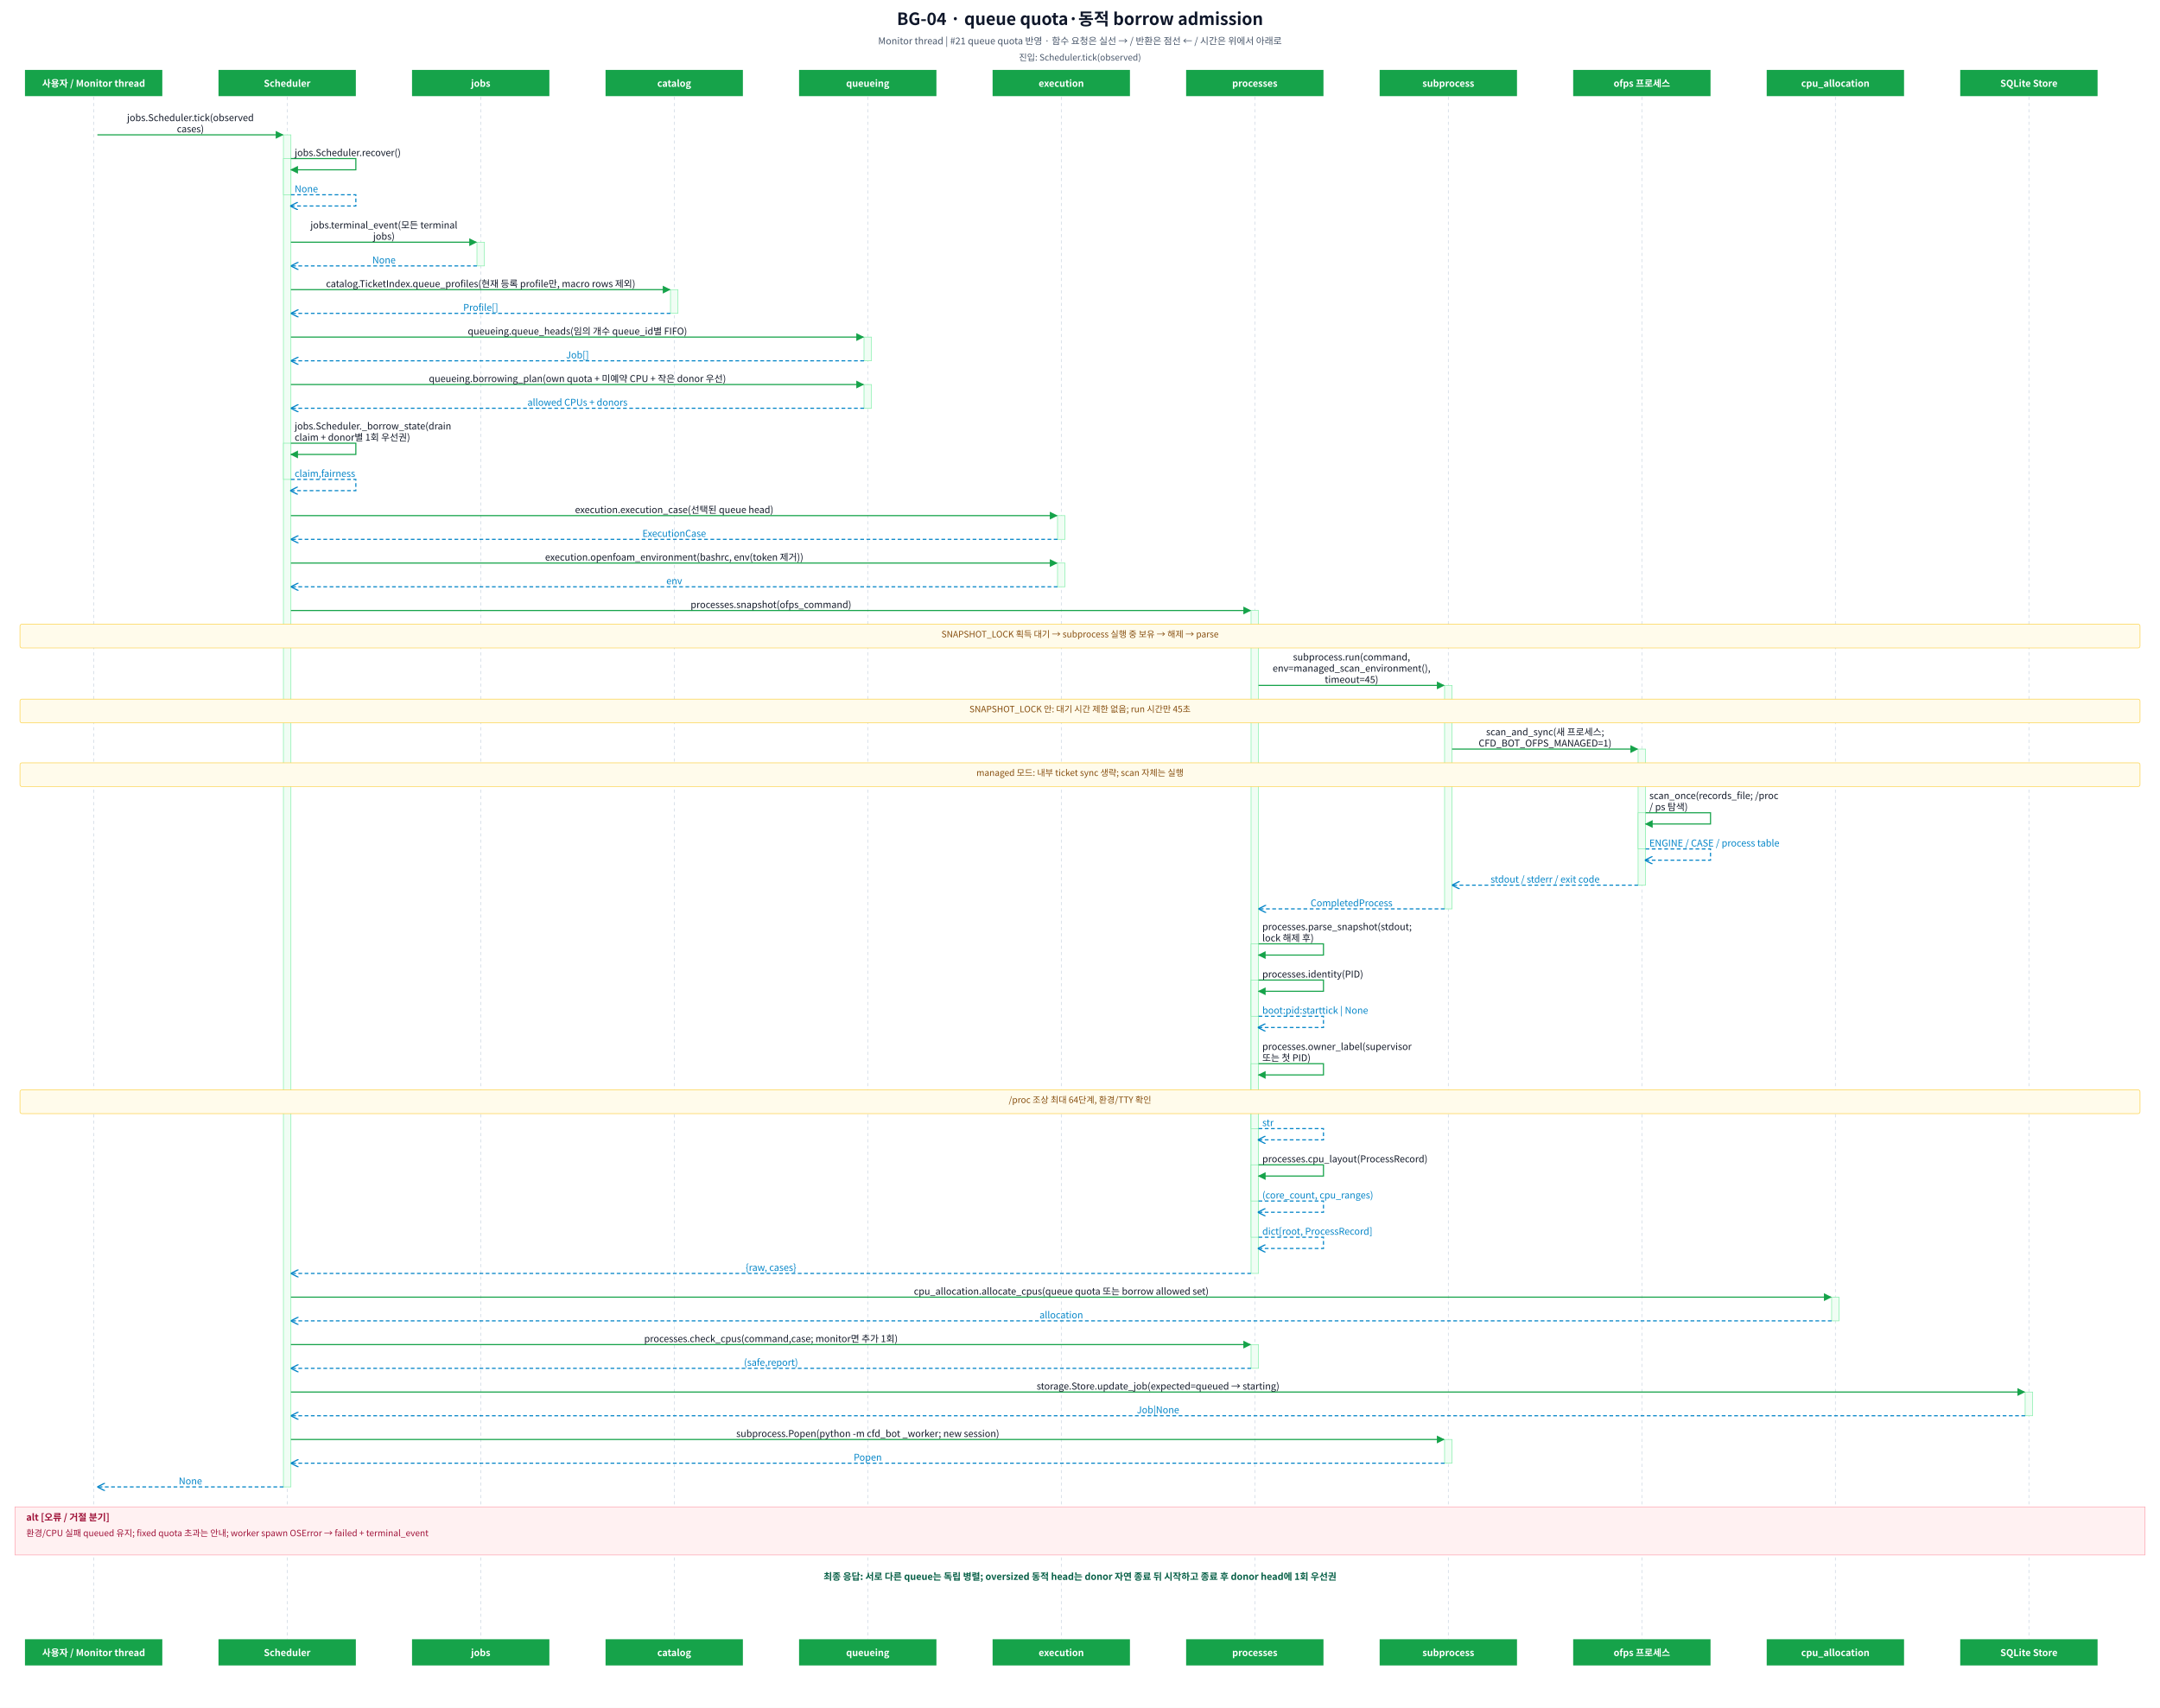
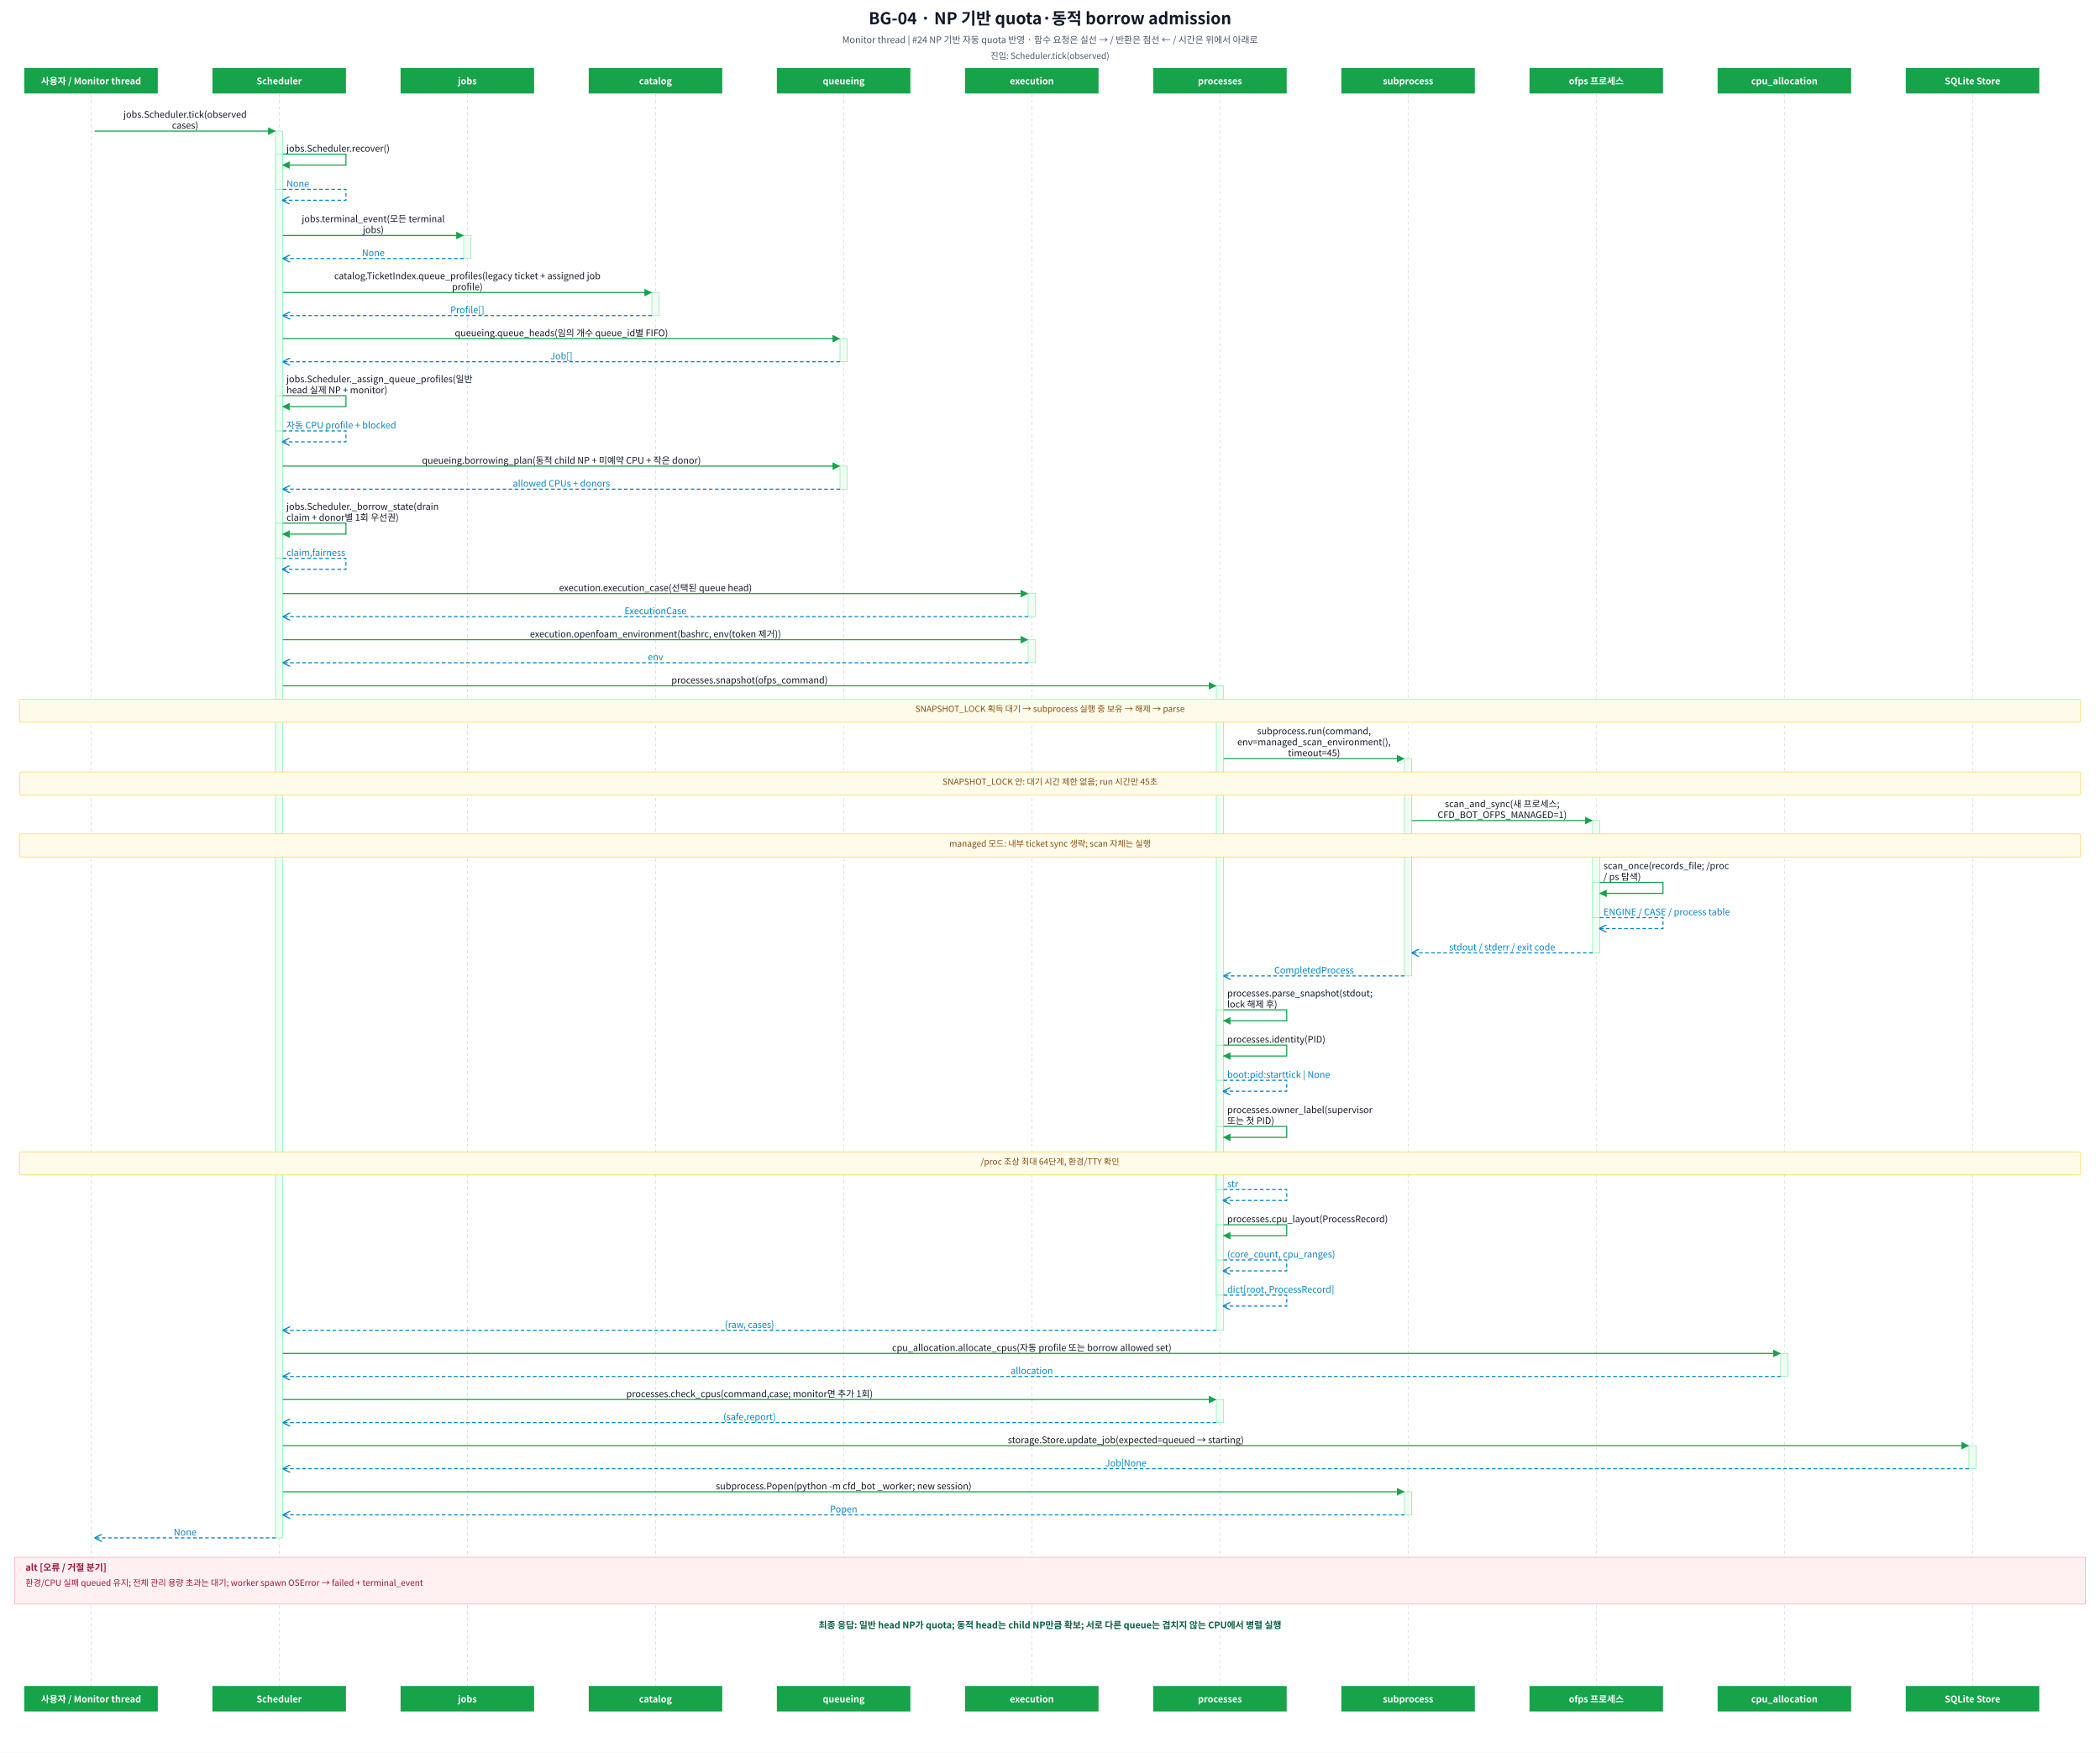
- <svg xmlns="http://www.w3.org/2000/svg" width="3460" height="2736" viewBox="0 0 3460 2736" role="img" aria-label="queue quota·동적 borrow admission">
+ <svg xmlns="http://www.w3.org/2000/svg" width="3460" height="2888" viewBox="0 0 3460 2888" role="img" aria-label="NP 기반 quota·동적 borrow admission">
  <defs>
    <marker id="req" viewBox="0 0 10 10" refX="9" refY="5" markerWidth="7" markerHeight="7" orient="auto-start-reverse">
      <path d="M0 0 L10 5 L0 10 z" fill="#16a34a" />
    </marker>
    <marker id="ret" viewBox="0 0 10 10" refX="9" refY="5" markerWidth="7" markerHeight="7" orient="auto-start-reverse">
      <path d="M0 0 L10 5 L0 10" fill="none" stroke="#0284c7" stroke-width="1.5" />
    </marker>
  </defs>
  <rect width="100%" height="100%" fill="white" />
  <g font-family="Noto Sans CJK KR, sans-serif">
-     <text x="1730.0" y="40" text-anchor="middle" font-size="27" fill="#0f172a" font-weight="700">BG-04 · queue quota·동적 borrow admission</text>
-     <text x="1730.0" y="71" text-anchor="middle" font-size="15" fill="#475569">Monitor thread | #21 queue quota 반영 · 함수 요청은 실선 → / 반환은 점선 ← / 시간은 위에서 아래로</text>
+     <text x="1730.0" y="40" text-anchor="middle" font-size="27" fill="#0f172a" font-weight="700">BG-04 · NP 기반 quota·동적 borrow admission</text>
+     <text x="1730.0" y="71" text-anchor="middle" font-size="15" fill="#475569">Monitor thread | #24 NP 기반 자동 quota 반영 · 함수 요청은 실선 → / 반환은 점선 ← / 시간은 위에서 아래로</text>
    <text x="1730.0" y="97" text-anchor="middle" font-size="14" fill="#475569">진입: Scheduler.tick(observed)</text>
-     <path d="M150.0,155 V2626" stroke="#cbd5e1" stroke-dasharray="5 5" />
+     <path d="M150.0,155 V2778" stroke="#cbd5e1" stroke-dasharray="5 5" />
    <rect x="40.0" y="112" width="220" height="42" fill="#16a34a" />
    <text x="150.0" y="139" text-anchor="middle" font-size="15" fill="white" font-weight="700">사용자 / Monitor thread</text>
-     <rect x="40.0" y="2626" width="220" height="42" fill="#16a34a" />
-     <text x="150.0" y="2653" text-anchor="middle" font-size="15" fill="white" font-weight="700">사용자 / Monitor thread</text>
-     <path d="M460.0,155 V2626" stroke="#cbd5e1" stroke-dasharray="5 5" />
+     <rect x="40.0" y="2778" width="220" height="42" fill="#16a34a" />
+     <text x="150.0" y="2805" text-anchor="middle" font-size="15" fill="white" font-weight="700">사용자 / Monitor thread</text>
+     <path d="M460.0,155 V2778" stroke="#cbd5e1" stroke-dasharray="5 5" />
    <rect x="350.0" y="112" width="220" height="42" fill="#16a34a" />
    <text x="460.0" y="139" text-anchor="middle" font-size="15" fill="white" font-weight="700">Scheduler</text>
-     <rect x="350.0" y="2626" width="220" height="42" fill="#16a34a" />
-     <text x="460.0" y="2653" text-anchor="middle" font-size="15" fill="white" font-weight="700">Scheduler</text>
-     <path d="M770.0,155 V2626" stroke="#cbd5e1" stroke-dasharray="5 5" />
+     <rect x="350.0" y="2778" width="220" height="42" fill="#16a34a" />
+     <text x="460.0" y="2805" text-anchor="middle" font-size="15" fill="white" font-weight="700">Scheduler</text>
+     <path d="M770.0,155 V2778" stroke="#cbd5e1" stroke-dasharray="5 5" />
    <rect x="660.0" y="112" width="220" height="42" fill="#16a34a" />
    <text x="770.0" y="139" text-anchor="middle" font-size="15" fill="white" font-weight="700">jobs</text>
-     <rect x="660.0" y="2626" width="220" height="42" fill="#16a34a" />
-     <text x="770.0" y="2653" text-anchor="middle" font-size="15" fill="white" font-weight="700">jobs</text>
-     <path d="M1080.0,155 V2626" stroke="#cbd5e1" stroke-dasharray="5 5" />
+     <rect x="660.0" y="2778" width="220" height="42" fill="#16a34a" />
+     <text x="770.0" y="2805" text-anchor="middle" font-size="15" fill="white" font-weight="700">jobs</text>
+     <path d="M1080.0,155 V2778" stroke="#cbd5e1" stroke-dasharray="5 5" />
    <rect x="970.0" y="112" width="220" height="42" fill="#16a34a" />
    <text x="1080.0" y="139" text-anchor="middle" font-size="15" fill="white" font-weight="700">catalog</text>
-     <rect x="970.0" y="2626" width="220" height="42" fill="#16a34a" />
-     <text x="1080.0" y="2653" text-anchor="middle" font-size="15" fill="white" font-weight="700">catalog</text>
-     <path d="M1390.0,155 V2626" stroke="#cbd5e1" stroke-dasharray="5 5" />
+     <rect x="970.0" y="2778" width="220" height="42" fill="#16a34a" />
+     <text x="1080.0" y="2805" text-anchor="middle" font-size="15" fill="white" font-weight="700">catalog</text>
+     <path d="M1390.0,155 V2778" stroke="#cbd5e1" stroke-dasharray="5 5" />
    <rect x="1280.0" y="112" width="220" height="42" fill="#16a34a" />
    <text x="1390.0" y="139" text-anchor="middle" font-size="15" fill="white" font-weight="700">queueing</text>
-     <rect x="1280.0" y="2626" width="220" height="42" fill="#16a34a" />
-     <text x="1390.0" y="2653" text-anchor="middle" font-size="15" fill="white" font-weight="700">queueing</text>
-     <path d="M1700.0,155 V2626" stroke="#cbd5e1" stroke-dasharray="5 5" />
+     <rect x="1280.0" y="2778" width="220" height="42" fill="#16a34a" />
+     <text x="1390.0" y="2805" text-anchor="middle" font-size="15" fill="white" font-weight="700">queueing</text>
+     <path d="M1700.0,155 V2778" stroke="#cbd5e1" stroke-dasharray="5 5" />
    <rect x="1590.0" y="112" width="220" height="42" fill="#16a34a" />
    <text x="1700.0" y="139" text-anchor="middle" font-size="15" fill="white" font-weight="700">execution</text>
-     <rect x="1590.0" y="2626" width="220" height="42" fill="#16a34a" />
-     <text x="1700.0" y="2653" text-anchor="middle" font-size="15" fill="white" font-weight="700">execution</text>
-     <path d="M2010.0,155 V2626" stroke="#cbd5e1" stroke-dasharray="5 5" />
+     <rect x="1590.0" y="2778" width="220" height="42" fill="#16a34a" />
+     <text x="1700.0" y="2805" text-anchor="middle" font-size="15" fill="white" font-weight="700">execution</text>
+     <path d="M2010.0,155 V2778" stroke="#cbd5e1" stroke-dasharray="5 5" />
    <rect x="1900.0" y="112" width="220" height="42" fill="#16a34a" />
    <text x="2010.0" y="139" text-anchor="middle" font-size="15" fill="white" font-weight="700">processes</text>
-     <rect x="1900.0" y="2626" width="220" height="42" fill="#16a34a" />
-     <text x="2010.0" y="2653" text-anchor="middle" font-size="15" fill="white" font-weight="700">processes</text>
-     <path d="M2320.0,155 V2626" stroke="#cbd5e1" stroke-dasharray="5 5" />
+     <rect x="1900.0" y="2778" width="220" height="42" fill="#16a34a" />
+     <text x="2010.0" y="2805" text-anchor="middle" font-size="15" fill="white" font-weight="700">processes</text>
+     <path d="M2320.0,155 V2778" stroke="#cbd5e1" stroke-dasharray="5 5" />
    <rect x="2210.0" y="112" width="220" height="42" fill="#16a34a" />
    <text x="2320.0" y="139" text-anchor="middle" font-size="15" fill="white" font-weight="700">subprocess</text>
-     <rect x="2210.0" y="2626" width="220" height="42" fill="#16a34a" />
-     <text x="2320.0" y="2653" text-anchor="middle" font-size="15" fill="white" font-weight="700">subprocess</text>
-     <path d="M2630.0,155 V2626" stroke="#cbd5e1" stroke-dasharray="5 5" />
+     <rect x="2210.0" y="2778" width="220" height="42" fill="#16a34a" />
+     <text x="2320.0" y="2805" text-anchor="middle" font-size="15" fill="white" font-weight="700">subprocess</text>
+     <path d="M2630.0,155 V2778" stroke="#cbd5e1" stroke-dasharray="5 5" />
    <rect x="2520.0" y="112" width="220" height="42" fill="#16a34a" />
    <text x="2630.0" y="139" text-anchor="middle" font-size="15" fill="white" font-weight="700">ofps 프로세스</text>
-     <rect x="2520.0" y="2626" width="220" height="42" fill="#16a34a" />
-     <text x="2630.0" y="2653" text-anchor="middle" font-size="15" fill="white" font-weight="700">ofps 프로세스</text>
-     <path d="M2940.0,155 V2626" stroke="#cbd5e1" stroke-dasharray="5 5" />
+     <rect x="2520.0" y="2778" width="220" height="42" fill="#16a34a" />
+     <text x="2630.0" y="2805" text-anchor="middle" font-size="15" fill="white" font-weight="700">ofps 프로세스</text>
+     <path d="M2940.0,155 V2778" stroke="#cbd5e1" stroke-dasharray="5 5" />
    <rect x="2830.0" y="112" width="220" height="42" fill="#16a34a" />
    <text x="2940.0" y="139" text-anchor="middle" font-size="15" fill="white" font-weight="700">cpu_allocation</text>
-     <rect x="2830.0" y="2626" width="220" height="42" fill="#16a34a" />
-     <text x="2940.0" y="2653" text-anchor="middle" font-size="15" fill="white" font-weight="700">cpu_allocation</text>
-     <path d="M3250.0,155 V2626" stroke="#cbd5e1" stroke-dasharray="5 5" />
+     <rect x="2830.0" y="2778" width="220" height="42" fill="#16a34a" />
+     <text x="2940.0" y="2805" text-anchor="middle" font-size="15" fill="white" font-weight="700">cpu_allocation</text>
+     <path d="M3250.0,155 V2778" stroke="#cbd5e1" stroke-dasharray="5 5" />
    <rect x="3140.0" y="112" width="220" height="42" fill="#16a34a" />
    <text x="3250.0" y="139" text-anchor="middle" font-size="15" fill="white" font-weight="700">SQLite Store</text>
-     <rect x="3140.0" y="2626" width="220" height="42" fill="#16a34a" />
-     <text x="3250.0" y="2653" text-anchor="middle" font-size="15" fill="white" font-weight="700">SQLite Store</text>
-     <rect x="454.0" y="216" width="12" height="2166" fill="#f0fdf4" stroke="#86efac" />
-     <rect x="2004.0" y="978" width="12" height="1062" fill="#f0fdf4" stroke="#86efac" />
-     <rect x="2004.0" y="1512" width="12" height="470" fill="#f0fdf4" stroke="#86efac" />
-     <rect x="2314.0" y="1098" width="12" height="358" fill="#f0fdf4" stroke="#86efac" />
-     <rect x="2624.0" y="1200" width="12" height="218" fill="#f0fdf4" stroke="#86efac" />
-     <rect x="2004.0" y="1704" width="12" height="104" fill="#f0fdf4" stroke="#86efac" />
+     <rect x="3140.0" y="2778" width="220" height="42" fill="#16a34a" />
+     <text x="3250.0" y="2805" text-anchor="middle" font-size="15" fill="white" font-weight="700">SQLite Store</text>
+     <rect x="454.0" y="216" width="12" height="2318" fill="#f0fdf4" stroke="#86efac" />
+     <rect x="2004.0" y="1130" width="12" height="1062" fill="#f0fdf4" stroke="#86efac" />
+     <rect x="2004.0" y="1664" width="12" height="470" fill="#f0fdf4" stroke="#86efac" />
+     <rect x="2314.0" y="1250" width="12" height="358" fill="#f0fdf4" stroke="#86efac" />
+     <rect x="2624.0" y="1352" width="12" height="218" fill="#f0fdf4" stroke="#86efac" />
+     <rect x="2004.0" y="1856" width="12" height="104" fill="#f0fdf4" stroke="#86efac" />
    <rect x="454.0" y="254" width="12" height="58" fill="#f0fdf4" stroke="#86efac" />
-     <rect x="454.0" y="710" width="12" height="58" fill="#f0fdf4" stroke="#86efac" />
-     <rect x="2624.0" y="1302" width="12" height="58" fill="#f0fdf4" stroke="#86efac" />
-     <rect x="2004.0" y="1570" width="12" height="58" fill="#f0fdf4" stroke="#86efac" />
-     <rect x="2004.0" y="1866" width="12" height="58" fill="#f0fdf4" stroke="#86efac" />
+     <rect x="454.0" y="652" width="12" height="58" fill="#f0fdf4" stroke="#86efac" />
+     <rect x="454.0" y="862" width="12" height="58" fill="#f0fdf4" stroke="#86efac" />
+     <rect x="2624.0" y="1454" width="12" height="58" fill="#f0fdf4" stroke="#86efac" />
+     <rect x="2004.0" y="1722" width="12" height="58" fill="#f0fdf4" stroke="#86efac" />
+     <rect x="2004.0" y="2018" width="12" height="58" fill="#f0fdf4" stroke="#86efac" />
    <rect x="764.0" y="388" width="12" height="38" fill="#f0fdf4" stroke="#86efac" />
-     <rect x="1074.0" y="464" width="12" height="38" fill="#f0fdf4" stroke="#86efac" />
-     <rect x="1384.0" y="540" width="12" height="38" fill="#f0fdf4" stroke="#86efac" />
-     <rect x="1384.0" y="616" width="12" height="38" fill="#f0fdf4" stroke="#86efac" />
-     <rect x="1694.0" y="826" width="12" height="38" fill="#f0fdf4" stroke="#86efac" />
-     <rect x="1694.0" y="902" width="12" height="38" fill="#f0fdf4" stroke="#86efac" />
-     <rect x="2934.0" y="2078" width="12" height="38" fill="#f0fdf4" stroke="#86efac" />
-     <rect x="2004.0" y="2154" width="12" height="38" fill="#f0fdf4" stroke="#86efac" />
-     <rect x="3244.0" y="2230" width="12" height="38" fill="#f0fdf4" stroke="#86efac" />
-     <rect x="2314.0" y="2306" width="12" height="38" fill="#f0fdf4" stroke="#86efac" />
+     <rect x="1074.0" y="482" width="12" height="38" fill="#f0fdf4" stroke="#86efac" />
+     <rect x="1384.0" y="558" width="12" height="38" fill="#f0fdf4" stroke="#86efac" />
+     <rect x="1384.0" y="768" width="12" height="38" fill="#f0fdf4" stroke="#86efac" />
+     <rect x="1694.0" y="978" width="12" height="38" fill="#f0fdf4" stroke="#86efac" />
+     <rect x="1694.0" y="1054" width="12" height="38" fill="#f0fdf4" stroke="#86efac" />
+     <rect x="2934.0" y="2230" width="12" height="38" fill="#f0fdf4" stroke="#86efac" />
+     <rect x="2004.0" y="2306" width="12" height="38" fill="#f0fdf4" stroke="#86efac" />
+     <rect x="3244.0" y="2382" width="12" height="38" fill="#f0fdf4" stroke="#86efac" />
+     <rect x="2314.0" y="2458" width="12" height="38" fill="#f0fdf4" stroke="#86efac" />
    <path d="M156.0,216 H453.0" fill="none" stroke="#16a34a" stroke-width="1.8" marker-end="url(#req)" />
    <text x="305.0" y="194" text-anchor="middle" font-size="15" fill="#111827">jobs.Scheduler.tick(observed</text>
    <text x="305.0" y="212" text-anchor="middle" font-size="15" fill="#111827">cases)</text>
    <path d="M466.0,254 H570.0 V272 H466.0" fill="none" stroke="#16a34a" stroke-width="1.8" marker-end="url(#req)" />
    <text x="472.0" y="250" text-anchor="start" font-size="15" fill="#111827">jobs.Scheduler.recover()</text>
    <path d="M466.0,312 H570.0 V330 H466.0" fill="none" stroke="#0284c7" stroke-width="1.8" stroke-dasharray="6 4" marker-end="url(#ret)" />
    <text x="472.0" y="308" text-anchor="start" font-size="15" fill="#0284c7">None</text>
    <path d="M466.0,388 H763.0" fill="none" stroke="#16a34a" stroke-width="1.8" marker-end="url(#req)" />
    <text x="615.0" y="366" text-anchor="middle" font-size="15" fill="#111827">jobs.terminal_event(모든 terminal</text>
    <text x="615.0" y="384" text-anchor="middle" font-size="15" fill="#111827">jobs)</text>
    <path d="M764.0,426 H467.0" fill="none" stroke="#0284c7" stroke-width="1.8" stroke-dasharray="6 4" marker-end="url(#ret)" />
    <text x="615.0" y="422" text-anchor="middle" font-size="15" fill="#0284c7">None</text>
-     <path d="M466.0,464 H1073.0" fill="none" stroke="#16a34a" stroke-width="1.8" marker-end="url(#req)" />
-     <text x="770.0" y="460" text-anchor="middle" font-size="15" fill="#111827">catalog.TicketIndex.queue_profiles(현재 등록 profile만, macro rows 제외)</text>
-     <path d="M1074.0,502 H467.0" fill="none" stroke="#0284c7" stroke-width="1.8" stroke-dasharray="6 4" marker-end="url(#ret)" />
-     <text x="770.0" y="498" text-anchor="middle" font-size="15" fill="#0284c7">Profile[]</text>
-     <path d="M466.0,540 H1383.0" fill="none" stroke="#16a34a" stroke-width="1.8" marker-end="url(#req)" />
-     <text x="925.0" y="536" text-anchor="middle" font-size="15" fill="#111827">queueing.queue_heads(임의 개수 queue_id별 FIFO)</text>
-     <path d="M1384.0,578 H467.0" fill="none" stroke="#0284c7" stroke-width="1.8" stroke-dasharray="6 4" marker-end="url(#ret)" />
-     <text x="925.0" y="574" text-anchor="middle" font-size="15" fill="#0284c7">Job[]</text>
-     <path d="M466.0,616 H1383.0" fill="none" stroke="#16a34a" stroke-width="1.8" marker-end="url(#req)" />
-     <text x="925.0" y="612" text-anchor="middle" font-size="15" fill="#111827">queueing.borrowing_plan(own quota + 미예약 CPU + 작은 donor 우선)</text>
-     <path d="M1384.0,654 H467.0" fill="none" stroke="#0284c7" stroke-width="1.8" stroke-dasharray="6 4" marker-end="url(#ret)" />
-     <text x="925.0" y="650" text-anchor="middle" font-size="15" fill="#0284c7">allowed CPUs + donors</text>
-     <path d="M466.0,710 H570.0 V728 H466.0" fill="none" stroke="#16a34a" stroke-width="1.8" marker-end="url(#req)" />
-     <text x="472.0" y="688" text-anchor="start" font-size="15" fill="#111827">jobs.Scheduler._borrow_state(drain</text>
-     <text x="472.0" y="706" text-anchor="start" font-size="15" fill="#111827">claim + donor별 1회 우선권)</text>
-     <path d="M466.0,768 H570.0 V786 H466.0" fill="none" stroke="#0284c7" stroke-width="1.8" stroke-dasharray="6 4" marker-end="url(#ret)" />
-     <text x="472.0" y="764" text-anchor="start" font-size="15" fill="#0284c7">claim,fairness</text>
-     <path d="M466.0,826 H1693.0" fill="none" stroke="#16a34a" stroke-width="1.8" marker-end="url(#req)" />
-     <text x="1080.0" y="822" text-anchor="middle" font-size="15" fill="#111827">execution.execution_case(선택된 queue head)</text>
-     <path d="M1694.0,864 H467.0" fill="none" stroke="#0284c7" stroke-width="1.8" stroke-dasharray="6 4" marker-end="url(#ret)" />
-     <text x="1080.0" y="860" text-anchor="middle" font-size="15" fill="#0284c7">ExecutionCase</text>
-     <path d="M466.0,902 H1693.0" fill="none" stroke="#16a34a" stroke-width="1.8" marker-end="url(#req)" />
-     <text x="1080.0" y="898" text-anchor="middle" font-size="15" fill="#111827">execution.openfoam_environment(bashrc, env(token 제거))</text>
-     <path d="M1694.0,940 H467.0" fill="none" stroke="#0284c7" stroke-width="1.8" stroke-dasharray="6 4" marker-end="url(#ret)" />
-     <text x="1080.0" y="936" text-anchor="middle" font-size="15" fill="#0284c7">env</text>
-     <path d="M466.0,978 H2003.0" fill="none" stroke="#16a34a" stroke-width="1.8" marker-end="url(#req)" />
+     <path d="M466.0,482 H1073.0" fill="none" stroke="#16a34a" stroke-width="1.8" marker-end="url(#req)" />
+     <text x="770.0" y="460" text-anchor="middle" font-size="15" fill="#111827">catalog.TicketIndex.queue_profiles(legacy ticket + assigned job</text>
+     <text x="770.0" y="478" text-anchor="middle" font-size="15" fill="#111827">profile)</text>
+     <path d="M1074.0,520 H467.0" fill="none" stroke="#0284c7" stroke-width="1.8" stroke-dasharray="6 4" marker-end="url(#ret)" />
+     <text x="770.0" y="516" text-anchor="middle" font-size="15" fill="#0284c7">Profile[]</text>
+     <path d="M466.0,558 H1383.0" fill="none" stroke="#16a34a" stroke-width="1.8" marker-end="url(#req)" />
+     <text x="925.0" y="554" text-anchor="middle" font-size="15" fill="#111827">queueing.queue_heads(임의 개수 queue_id별 FIFO)</text>
+     <path d="M1384.0,596 H467.0" fill="none" stroke="#0284c7" stroke-width="1.8" stroke-dasharray="6 4" marker-end="url(#ret)" />
+     <text x="925.0" y="592" text-anchor="middle" font-size="15" fill="#0284c7">Job[]</text>
+     <path d="M466.0,652 H570.0 V670 H466.0" fill="none" stroke="#16a34a" stroke-width="1.8" marker-end="url(#req)" />
+     <text x="472.0" y="630" text-anchor="start" font-size="15" fill="#111827">jobs.Scheduler._assign_queue_profiles(일반</text>
+     <text x="472.0" y="648" text-anchor="start" font-size="15" fill="#111827">head 실제 NP + monitor)</text>
+     <path d="M466.0,710 H570.0 V728 H466.0" fill="none" stroke="#0284c7" stroke-width="1.8" stroke-dasharray="6 4" marker-end="url(#ret)" />
+     <text x="472.0" y="706" text-anchor="start" font-size="15" fill="#0284c7">자동 CPU profile + blocked</text>
+     <path d="M466.0,768 H1383.0" fill="none" stroke="#16a34a" stroke-width="1.8" marker-end="url(#req)" />
+     <text x="925.0" y="764" text-anchor="middle" font-size="15" fill="#111827">queueing.borrowing_plan(동적 child NP + 미예약 CPU + 작은 donor)</text>
+     <path d="M1384.0,806 H467.0" fill="none" stroke="#0284c7" stroke-width="1.8" stroke-dasharray="6 4" marker-end="url(#ret)" />
+     <text x="925.0" y="802" text-anchor="middle" font-size="15" fill="#0284c7">allowed CPUs + donors</text>
+     <path d="M466.0,862 H570.0 V880 H466.0" fill="none" stroke="#16a34a" stroke-width="1.8" marker-end="url(#req)" />
+     <text x="472.0" y="840" text-anchor="start" font-size="15" fill="#111827">jobs.Scheduler._borrow_state(drain</text>
+     <text x="472.0" y="858" text-anchor="start" font-size="15" fill="#111827">claim + donor별 1회 우선권)</text>
+     <path d="M466.0,920 H570.0 V938 H466.0" fill="none" stroke="#0284c7" stroke-width="1.8" stroke-dasharray="6 4" marker-end="url(#ret)" />
+     <text x="472.0" y="916" text-anchor="start" font-size="15" fill="#0284c7">claim,fairness</text>
+     <path d="M466.0,978 H1693.0" fill="none" stroke="#16a34a" stroke-width="1.8" marker-end="url(#req)" />
+     <text x="1080.0" y="974" text-anchor="middle" font-size="15" fill="#111827">execution.execution_case(선택된 queue head)</text>
+     <path d="M1694.0,1016 H467.0" fill="none" stroke="#0284c7" stroke-width="1.8" stroke-dasharray="6 4" marker-end="url(#ret)" />
+     <text x="1080.0" y="1012" text-anchor="middle" font-size="15" fill="#0284c7">ExecutionCase</text>
+     <path d="M466.0,1054 H1693.0" fill="none" stroke="#16a34a" stroke-width="1.8" marker-end="url(#req)" />
+     <text x="1080.0" y="1050" text-anchor="middle" font-size="15" fill="#111827">execution.openfoam_environment(bashrc, env(token 제거))</text>
+     <path d="M1694.0,1092 H467.0" fill="none" stroke="#0284c7" stroke-width="1.8" stroke-dasharray="6 4" marker-end="url(#ret)" />
+     <text x="1080.0" y="1088" text-anchor="middle" font-size="15" fill="#0284c7">env</text>
+     <path d="M466.0,1130 H2003.0" fill="none" stroke="#16a34a" stroke-width="1.8" marker-end="url(#req)" />
    <a href="D-04.svg" target="_blank">
-       <text x="1235.0" y="974" text-anchor="middle" font-size="15" fill="#111827">processes.snapshot(ofps_command)</text>
+       <text x="1235.0" y="1126" text-anchor="middle" font-size="15" fill="#111827">processes.snapshot(ofps_command)</text>
    </a>
-     <rect x="32" y="1000" width="3396" height="38" rx="3" fill="#fffbeb" stroke="#fcd34d" />
-     <text x="1730.0" y="1021" text-anchor="middle" font-size="14" fill="#854d0e">SNAPSHOT_LOCK 획득 대기 → subprocess 실행 중 보유 → 해제 → parse</text>
-     <path d="M2016.0,1098 H2313.0" fill="none" stroke="#16a34a" stroke-width="1.8" marker-end="url(#req)" />
-     <text x="2165.0" y="1058" text-anchor="middle" font-size="15" fill="#111827">subprocess.run(command,</text>
-     <text x="2165.0" y="1076" text-anchor="middle" font-size="15" fill="#111827">env=managed_scan_environment(),</text>
-     <text x="2165.0" y="1094" text-anchor="middle" font-size="15" fill="#111827">timeout=45)</text>
-     <rect x="32" y="1120" width="3396" height="38" rx="3" fill="#fffbeb" stroke="#fcd34d" />
-     <text x="1730.0" y="1141" text-anchor="middle" font-size="14" fill="#854d0e">SNAPSHOT_LOCK 안: 대기 시간 제한 없음; run 시간만 45초</text>
-     <path d="M2326.0,1200 H2623.0" fill="none" stroke="#16a34a" stroke-width="1.8" marker-end="url(#req)" />
-     <text x="2475.0" y="1178" text-anchor="middle" font-size="15" fill="#111827">scan_and_sync(새 프로세스;</text>
-     <text x="2475.0" y="1196" text-anchor="middle" font-size="15" fill="#111827">CFD_BOT_OFPS_MANAGED=1)</text>
-     <rect x="32" y="1222" width="3396" height="38" rx="3" fill="#fffbeb" stroke="#fcd34d" />
-     <text x="1730.0" y="1243" text-anchor="middle" font-size="14" fill="#854d0e">managed 모드: 내부 ticket sync 생략; scan 자체는 실행</text>
-     <path d="M2636.0,1302 H2740.0 V1320 H2636.0" fill="none" stroke="#16a34a" stroke-width="1.8" marker-end="url(#req)" />
-     <text x="2642.0" y="1280" text-anchor="start" font-size="15" fill="#111827">scan_once(records_file; /proc</text>
-     <text x="2642.0" y="1298" text-anchor="start" font-size="15" fill="#111827">/ ps 탐색)</text>
-     <path d="M2636.0,1360 H2740.0 V1378 H2636.0" fill="none" stroke="#0284c7" stroke-width="1.8" stroke-dasharray="6 4" marker-end="url(#ret)" />
-     <text x="2642.0" y="1356" text-anchor="start" font-size="15" fill="#0284c7">ENGINE / CASE / process table</text>
-     <path d="M2624.0,1418 H2327.0" fill="none" stroke="#0284c7" stroke-width="1.8" stroke-dasharray="6 4" marker-end="url(#ret)" />
-     <text x="2475.0" y="1414" text-anchor="middle" font-size="15" fill="#0284c7">stdout / stderr / exit code</text>
-     <path d="M2314.0,1456 H2017.0" fill="none" stroke="#0284c7" stroke-width="1.8" stroke-dasharray="6 4" marker-end="url(#ret)" />
-     <text x="2165.0" y="1452" text-anchor="middle" font-size="15" fill="#0284c7">CompletedProcess</text>
-     <path d="M2016.0,1512 H2120.0 V1530 H2016.0" fill="none" stroke="#16a34a" stroke-width="1.8" marker-end="url(#req)" />
-     <text x="2022.0" y="1490" text-anchor="start" font-size="15" fill="#111827">processes.parse_snapshot(stdout;</text>
-     <text x="2022.0" y="1508" text-anchor="start" font-size="15" fill="#111827">lock 해제 후)</text>
-     <path d="M2016.0,1570 H2120.0 V1588 H2016.0" fill="none" stroke="#16a34a" stroke-width="1.8" marker-end="url(#req)" />
-     <text x="2022.0" y="1566" text-anchor="start" font-size="15" fill="#111827">processes.identity(PID)</text>
-     <path d="M2016.0,1628 H2120.0 V1646 H2016.0" fill="none" stroke="#0284c7" stroke-width="1.8" stroke-dasharray="6 4" marker-end="url(#ret)" />
-     <text x="2022.0" y="1624" text-anchor="start" font-size="15" fill="#0284c7">boot:pid:starttick | None</text>
-     <path d="M2016.0,1704 H2120.0 V1722 H2016.0" fill="none" stroke="#16a34a" stroke-width="1.8" marker-end="url(#req)" />
-     <text x="2022.0" y="1682" text-anchor="start" font-size="15" fill="#111827">processes.owner_label(supervisor</text>
-     <text x="2022.0" y="1700" text-anchor="start" font-size="15" fill="#111827">또는 첫 PID)</text>
-     <rect x="32" y="1746" width="3396" height="38" rx="3" fill="#fffbeb" stroke="#fcd34d" />
-     <text x="1730.0" y="1767" text-anchor="middle" font-size="14" fill="#854d0e">/proc 조상 최대 64단계, 환경/TTY 확인</text>
-     <path d="M2016.0,1808 H2120.0 V1826 H2016.0" fill="none" stroke="#0284c7" stroke-width="1.8" stroke-dasharray="6 4" marker-end="url(#ret)" />
-     <text x="2022.0" y="1804" text-anchor="start" font-size="15" fill="#0284c7">str</text>
-     <path d="M2016.0,1866 H2120.0 V1884 H2016.0" fill="none" stroke="#16a34a" stroke-width="1.8" marker-end="url(#req)" />
-     <text x="2022.0" y="1862" text-anchor="start" font-size="15" fill="#111827">processes.cpu_layout(ProcessRecord)</text>
-     <path d="M2016.0,1924 H2120.0 V1942 H2016.0" fill="none" stroke="#0284c7" stroke-width="1.8" stroke-dasharray="6 4" marker-end="url(#ret)" />
-     <text x="2022.0" y="1920" text-anchor="start" font-size="15" fill="#0284c7">(core_count, cpu_ranges)</text>
-     <path d="M2016.0,1982 H2120.0 V2000 H2016.0" fill="none" stroke="#0284c7" stroke-width="1.8" stroke-dasharray="6 4" marker-end="url(#ret)" />
-     <text x="2022.0" y="1978" text-anchor="start" font-size="15" fill="#0284c7">dict[root, ProcessRecord]</text>
-     <path d="M2004.0,2040 H467.0" fill="none" stroke="#0284c7" stroke-width="1.8" stroke-dasharray="6 4" marker-end="url(#ret)" />
-     <text x="1235.0" y="2036" text-anchor="middle" font-size="15" fill="#0284c7">{raw, cases}</text>
-     <path d="M466.0,2078 H2933.0" fill="none" stroke="#16a34a" stroke-width="1.8" marker-end="url(#req)" />
-     <text x="1700.0" y="2074" text-anchor="middle" font-size="15" fill="#111827">cpu_allocation.allocate_cpus(queue quota 또는 borrow allowed set)</text>
-     <path d="M2934.0,2116 H467.0" fill="none" stroke="#0284c7" stroke-width="1.8" stroke-dasharray="6 4" marker-end="url(#ret)" />
-     <text x="1700.0" y="2112" text-anchor="middle" font-size="15" fill="#0284c7">allocation</text>
-     <path d="M466.0,2154 H2003.0" fill="none" stroke="#16a34a" stroke-width="1.8" marker-end="url(#req)" />
-     <text x="1235.0" y="2150" text-anchor="middle" font-size="15" fill="#111827">processes.check_cpus(command,case; monitor면 추가 1회)</text>
+     <rect x="32" y="1152" width="3396" height="38" rx="3" fill="#fffbeb" stroke="#fcd34d" />
+     <text x="1730.0" y="1173" text-anchor="middle" font-size="14" fill="#854d0e">SNAPSHOT_LOCK 획득 대기 → subprocess 실행 중 보유 → 해제 → parse</text>
+     <path d="M2016.0,1250 H2313.0" fill="none" stroke="#16a34a" stroke-width="1.8" marker-end="url(#req)" />
+     <text x="2165.0" y="1210" text-anchor="middle" font-size="15" fill="#111827">subprocess.run(command,</text>
+     <text x="2165.0" y="1228" text-anchor="middle" font-size="15" fill="#111827">env=managed_scan_environment(),</text>
+     <text x="2165.0" y="1246" text-anchor="middle" font-size="15" fill="#111827">timeout=45)</text>
+     <rect x="32" y="1272" width="3396" height="38" rx="3" fill="#fffbeb" stroke="#fcd34d" />
+     <text x="1730.0" y="1293" text-anchor="middle" font-size="14" fill="#854d0e">SNAPSHOT_LOCK 안: 대기 시간 제한 없음; run 시간만 45초</text>
+     <path d="M2326.0,1352 H2623.0" fill="none" stroke="#16a34a" stroke-width="1.8" marker-end="url(#req)" />
+     <text x="2475.0" y="1330" text-anchor="middle" font-size="15" fill="#111827">scan_and_sync(새 프로세스;</text>
+     <text x="2475.0" y="1348" text-anchor="middle" font-size="15" fill="#111827">CFD_BOT_OFPS_MANAGED=1)</text>
+     <rect x="32" y="1374" width="3396" height="38" rx="3" fill="#fffbeb" stroke="#fcd34d" />
+     <text x="1730.0" y="1395" text-anchor="middle" font-size="14" fill="#854d0e">managed 모드: 내부 ticket sync 생략; scan 자체는 실행</text>
+     <path d="M2636.0,1454 H2740.0 V1472 H2636.0" fill="none" stroke="#16a34a" stroke-width="1.8" marker-end="url(#req)" />
+     <text x="2642.0" y="1432" text-anchor="start" font-size="15" fill="#111827">scan_once(records_file; /proc</text>
+     <text x="2642.0" y="1450" text-anchor="start" font-size="15" fill="#111827">/ ps 탐색)</text>
+     <path d="M2636.0,1512 H2740.0 V1530 H2636.0" fill="none" stroke="#0284c7" stroke-width="1.8" stroke-dasharray="6 4" marker-end="url(#ret)" />
+     <text x="2642.0" y="1508" text-anchor="start" font-size="15" fill="#0284c7">ENGINE / CASE / process table</text>
+     <path d="M2624.0,1570 H2327.0" fill="none" stroke="#0284c7" stroke-width="1.8" stroke-dasharray="6 4" marker-end="url(#ret)" />
+     <text x="2475.0" y="1566" text-anchor="middle" font-size="15" fill="#0284c7">stdout / stderr / exit code</text>
+     <path d="M2314.0,1608 H2017.0" fill="none" stroke="#0284c7" stroke-width="1.8" stroke-dasharray="6 4" marker-end="url(#ret)" />
+     <text x="2165.0" y="1604" text-anchor="middle" font-size="15" fill="#0284c7">CompletedProcess</text>
+     <path d="M2016.0,1664 H2120.0 V1682 H2016.0" fill="none" stroke="#16a34a" stroke-width="1.8" marker-end="url(#req)" />
+     <text x="2022.0" y="1642" text-anchor="start" font-size="15" fill="#111827">processes.parse_snapshot(stdout;</text>
+     <text x="2022.0" y="1660" text-anchor="start" font-size="15" fill="#111827">lock 해제 후)</text>
+     <path d="M2016.0,1722 H2120.0 V1740 H2016.0" fill="none" stroke="#16a34a" stroke-width="1.8" marker-end="url(#req)" />
+     <text x="2022.0" y="1718" text-anchor="start" font-size="15" fill="#111827">processes.identity(PID)</text>
+     <path d="M2016.0,1780 H2120.0 V1798 H2016.0" fill="none" stroke="#0284c7" stroke-width="1.8" stroke-dasharray="6 4" marker-end="url(#ret)" />
+     <text x="2022.0" y="1776" text-anchor="start" font-size="15" fill="#0284c7">boot:pid:starttick | None</text>
+     <path d="M2016.0,1856 H2120.0 V1874 H2016.0" fill="none" stroke="#16a34a" stroke-width="1.8" marker-end="url(#req)" />
+     <text x="2022.0" y="1834" text-anchor="start" font-size="15" fill="#111827">processes.owner_label(supervisor</text>
+     <text x="2022.0" y="1852" text-anchor="start" font-size="15" fill="#111827">또는 첫 PID)</text>
+     <rect x="32" y="1898" width="3396" height="38" rx="3" fill="#fffbeb" stroke="#fcd34d" />
+     <text x="1730.0" y="1919" text-anchor="middle" font-size="14" fill="#854d0e">/proc 조상 최대 64단계, 환경/TTY 확인</text>
+     <path d="M2016.0,1960 H2120.0 V1978 H2016.0" fill="none" stroke="#0284c7" stroke-width="1.8" stroke-dasharray="6 4" marker-end="url(#ret)" />
+     <text x="2022.0" y="1956" text-anchor="start" font-size="15" fill="#0284c7">str</text>
+     <path d="M2016.0,2018 H2120.0 V2036 H2016.0" fill="none" stroke="#16a34a" stroke-width="1.8" marker-end="url(#req)" />
+     <text x="2022.0" y="2014" text-anchor="start" font-size="15" fill="#111827">processes.cpu_layout(ProcessRecord)</text>
+     <path d="M2016.0,2076 H2120.0 V2094 H2016.0" fill="none" stroke="#0284c7" stroke-width="1.8" stroke-dasharray="6 4" marker-end="url(#ret)" />
+     <text x="2022.0" y="2072" text-anchor="start" font-size="15" fill="#0284c7">(core_count, cpu_ranges)</text>
+     <path d="M2016.0,2134 H2120.0 V2152 H2016.0" fill="none" stroke="#0284c7" stroke-width="1.8" stroke-dasharray="6 4" marker-end="url(#ret)" />
+     <text x="2022.0" y="2130" text-anchor="start" font-size="15" fill="#0284c7">dict[root, ProcessRecord]</text>
    <path d="M2004.0,2192 H467.0" fill="none" stroke="#0284c7" stroke-width="1.8" stroke-dasharray="6 4" marker-end="url(#ret)" />
-     <text x="1235.0" y="2188" text-anchor="middle" font-size="15" fill="#0284c7">(safe,report)</text>
-     <path d="M466.0,2230 H3243.0" fill="none" stroke="#16a34a" stroke-width="1.8" marker-end="url(#req)" />
-     <text x="1855.0" y="2226" text-anchor="middle" font-size="15" fill="#111827">storage.Store.update_job(expected=queued → starting)</text>
-     <path d="M3244.0,2268 H467.0" fill="none" stroke="#0284c7" stroke-width="1.8" stroke-dasharray="6 4" marker-end="url(#ret)" />
-     <text x="1855.0" y="2264" text-anchor="middle" font-size="15" fill="#0284c7">Job|None</text>
-     <path d="M466.0,2306 H2313.0" fill="none" stroke="#16a34a" stroke-width="1.8" marker-end="url(#req)" />
-     <text x="1390.0" y="2302" text-anchor="middle" font-size="15" fill="#111827">subprocess.Popen(python -m cfd_bot _worker; new session)</text>
-     <path d="M2314.0,2344 H467.0" fill="none" stroke="#0284c7" stroke-width="1.8" stroke-dasharray="6 4" marker-end="url(#ret)" />
-     <text x="1390.0" y="2340" text-anchor="middle" font-size="15" fill="#0284c7">Popen</text>
-     <path d="M454.0,2382 H157.0" fill="none" stroke="#0284c7" stroke-width="1.8" stroke-dasharray="6 4" marker-end="url(#ret)" />
-     <text x="305.0" y="2378" text-anchor="middle" font-size="15" fill="#0284c7">None</text>
-     <rect x="24" y="2414" width="3412" height="77" fill="#fff1f2" stroke="#fda4af" />
-     <text x="42" y="2436" text-anchor="start" font-size="15" fill="#9f1239" font-weight="700">alt [오류 / 거절 분기]</text>
-     <text x="42" y="2461" text-anchor="start" font-size="14" fill="#9f1239">환경/CPU 실패 queued 유지; fixed quota 초과는 안내; worker spawn OSError → failed + terminal_event</text>
-     <text x="1730.0" y="2531" text-anchor="middle" font-size="15" fill="#065f46" font-weight="700">최종 응답: 서로 다른 queue는 독립 병렬; oversized 동적 head는 donor 자연 종료 뒤 시작하고 종료 후 donor head에 1회 우선권</text>
+     <text x="1235.0" y="2188" text-anchor="middle" font-size="15" fill="#0284c7">{raw, cases}</text>
+     <path d="M466.0,2230 H2933.0" fill="none" stroke="#16a34a" stroke-width="1.8" marker-end="url(#req)" />
+     <text x="1700.0" y="2226" text-anchor="middle" font-size="15" fill="#111827">cpu_allocation.allocate_cpus(자동 profile 또는 borrow allowed set)</text>
+     <path d="M2934.0,2268 H467.0" fill="none" stroke="#0284c7" stroke-width="1.8" stroke-dasharray="6 4" marker-end="url(#ret)" />
+     <text x="1700.0" y="2264" text-anchor="middle" font-size="15" fill="#0284c7">allocation</text>
+     <path d="M466.0,2306 H2003.0" fill="none" stroke="#16a34a" stroke-width="1.8" marker-end="url(#req)" />
+     <text x="1235.0" y="2302" text-anchor="middle" font-size="15" fill="#111827">processes.check_cpus(command,case; monitor면 추가 1회)</text>
+     <path d="M2004.0,2344 H467.0" fill="none" stroke="#0284c7" stroke-width="1.8" stroke-dasharray="6 4" marker-end="url(#ret)" />
+     <text x="1235.0" y="2340" text-anchor="middle" font-size="15" fill="#0284c7">(safe,report)</text>
+     <path d="M466.0,2382 H3243.0" fill="none" stroke="#16a34a" stroke-width="1.8" marker-end="url(#req)" />
+     <text x="1855.0" y="2378" text-anchor="middle" font-size="15" fill="#111827">storage.Store.update_job(expected=queued → starting)</text>
+     <path d="M3244.0,2420 H467.0" fill="none" stroke="#0284c7" stroke-width="1.8" stroke-dasharray="6 4" marker-end="url(#ret)" />
+     <text x="1855.0" y="2416" text-anchor="middle" font-size="15" fill="#0284c7">Job|None</text>
+     <path d="M466.0,2458 H2313.0" fill="none" stroke="#16a34a" stroke-width="1.8" marker-end="url(#req)" />
+     <text x="1390.0" y="2454" text-anchor="middle" font-size="15" fill="#111827">subprocess.Popen(python -m cfd_bot _worker; new session)</text>
+     <path d="M2314.0,2496 H467.0" fill="none" stroke="#0284c7" stroke-width="1.8" stroke-dasharray="6 4" marker-end="url(#ret)" />
+     <text x="1390.0" y="2492" text-anchor="middle" font-size="15" fill="#0284c7">Popen</text>
+     <path d="M454.0,2534 H157.0" fill="none" stroke="#0284c7" stroke-width="1.8" stroke-dasharray="6 4" marker-end="url(#ret)" />
+     <text x="305.0" y="2530" text-anchor="middle" font-size="15" fill="#0284c7">None</text>
+     <rect x="24" y="2566" width="3412" height="77" fill="#fff1f2" stroke="#fda4af" />
+     <text x="42" y="2588" text-anchor="start" font-size="15" fill="#9f1239" font-weight="700">alt [오류 / 거절 분기]</text>
+     <text x="42" y="2613" text-anchor="start" font-size="14" fill="#9f1239">환경/CPU 실패 queued 유지; 전체 관리 용량 초과는 대기; worker spawn OSError → failed + terminal_event</text>
+     <text x="1730.0" y="2683" text-anchor="middle" font-size="15" fill="#065f46" font-weight="700">최종 응답: 일반 head NP가 quota; 동적 head는 child NP만큼 확보; 서로 다른 queue는 겹치지 않는 CPU에서 병렬 실행</text>
  </g>
</svg>
